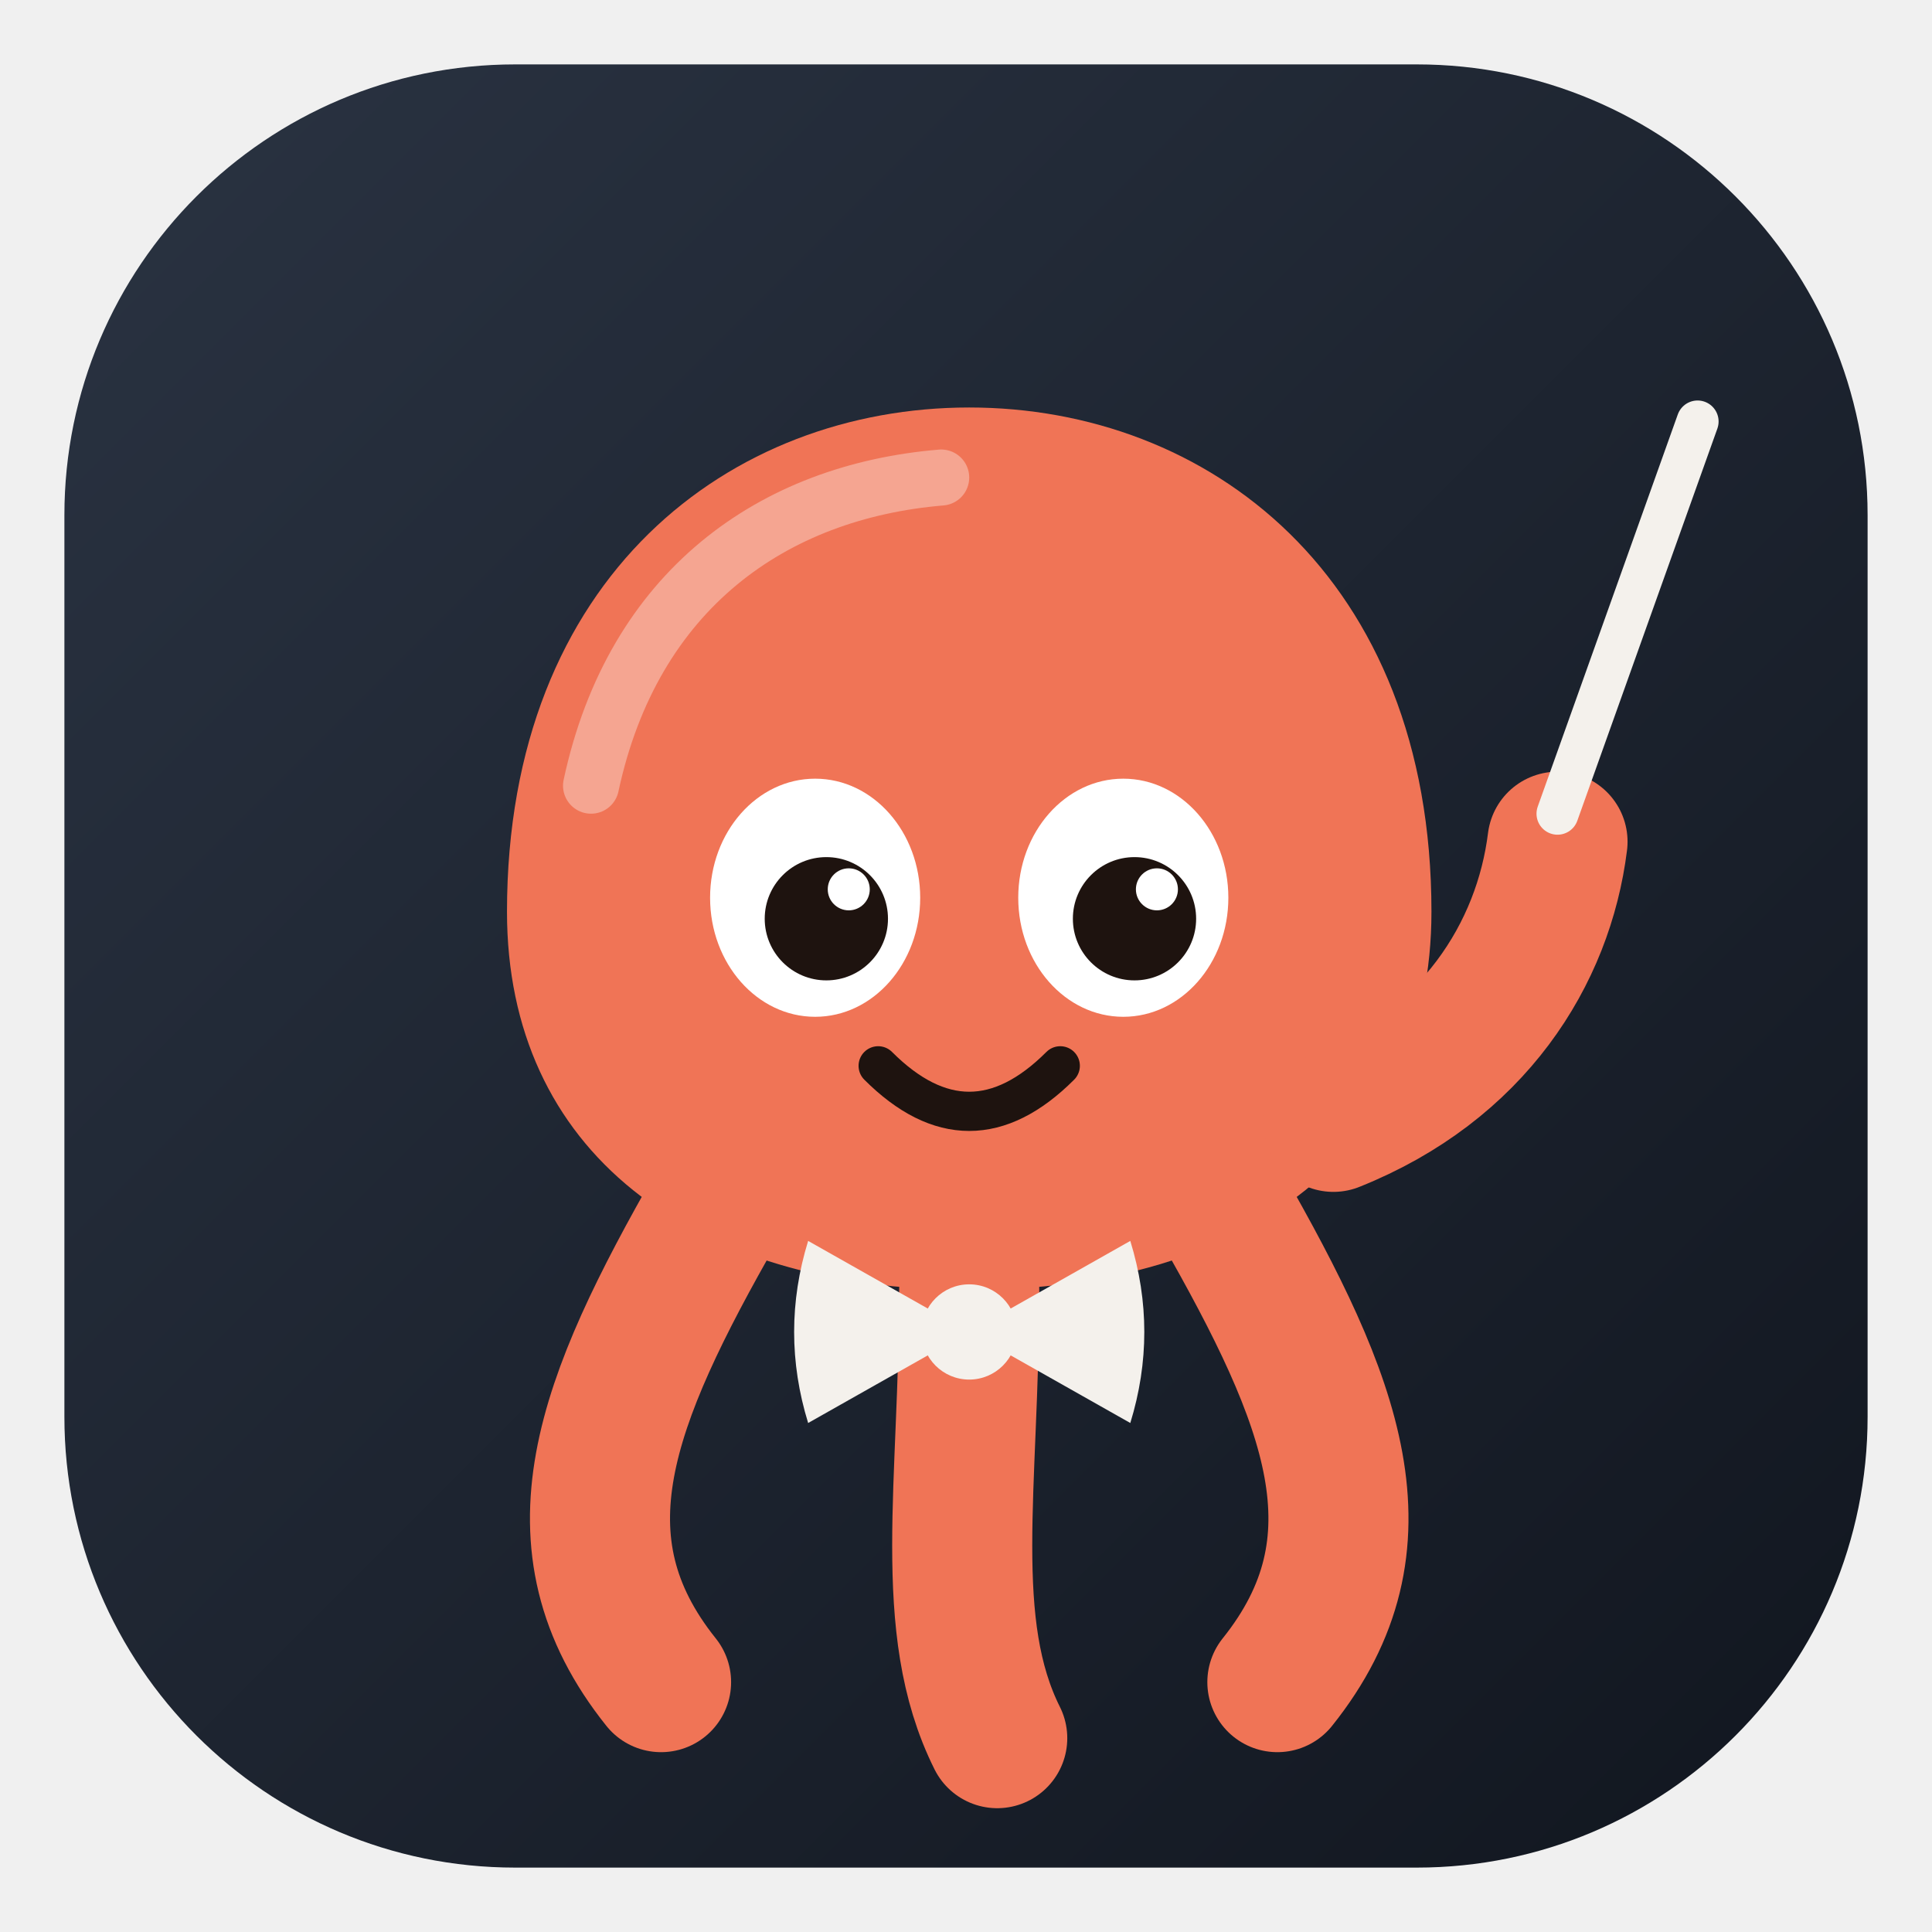
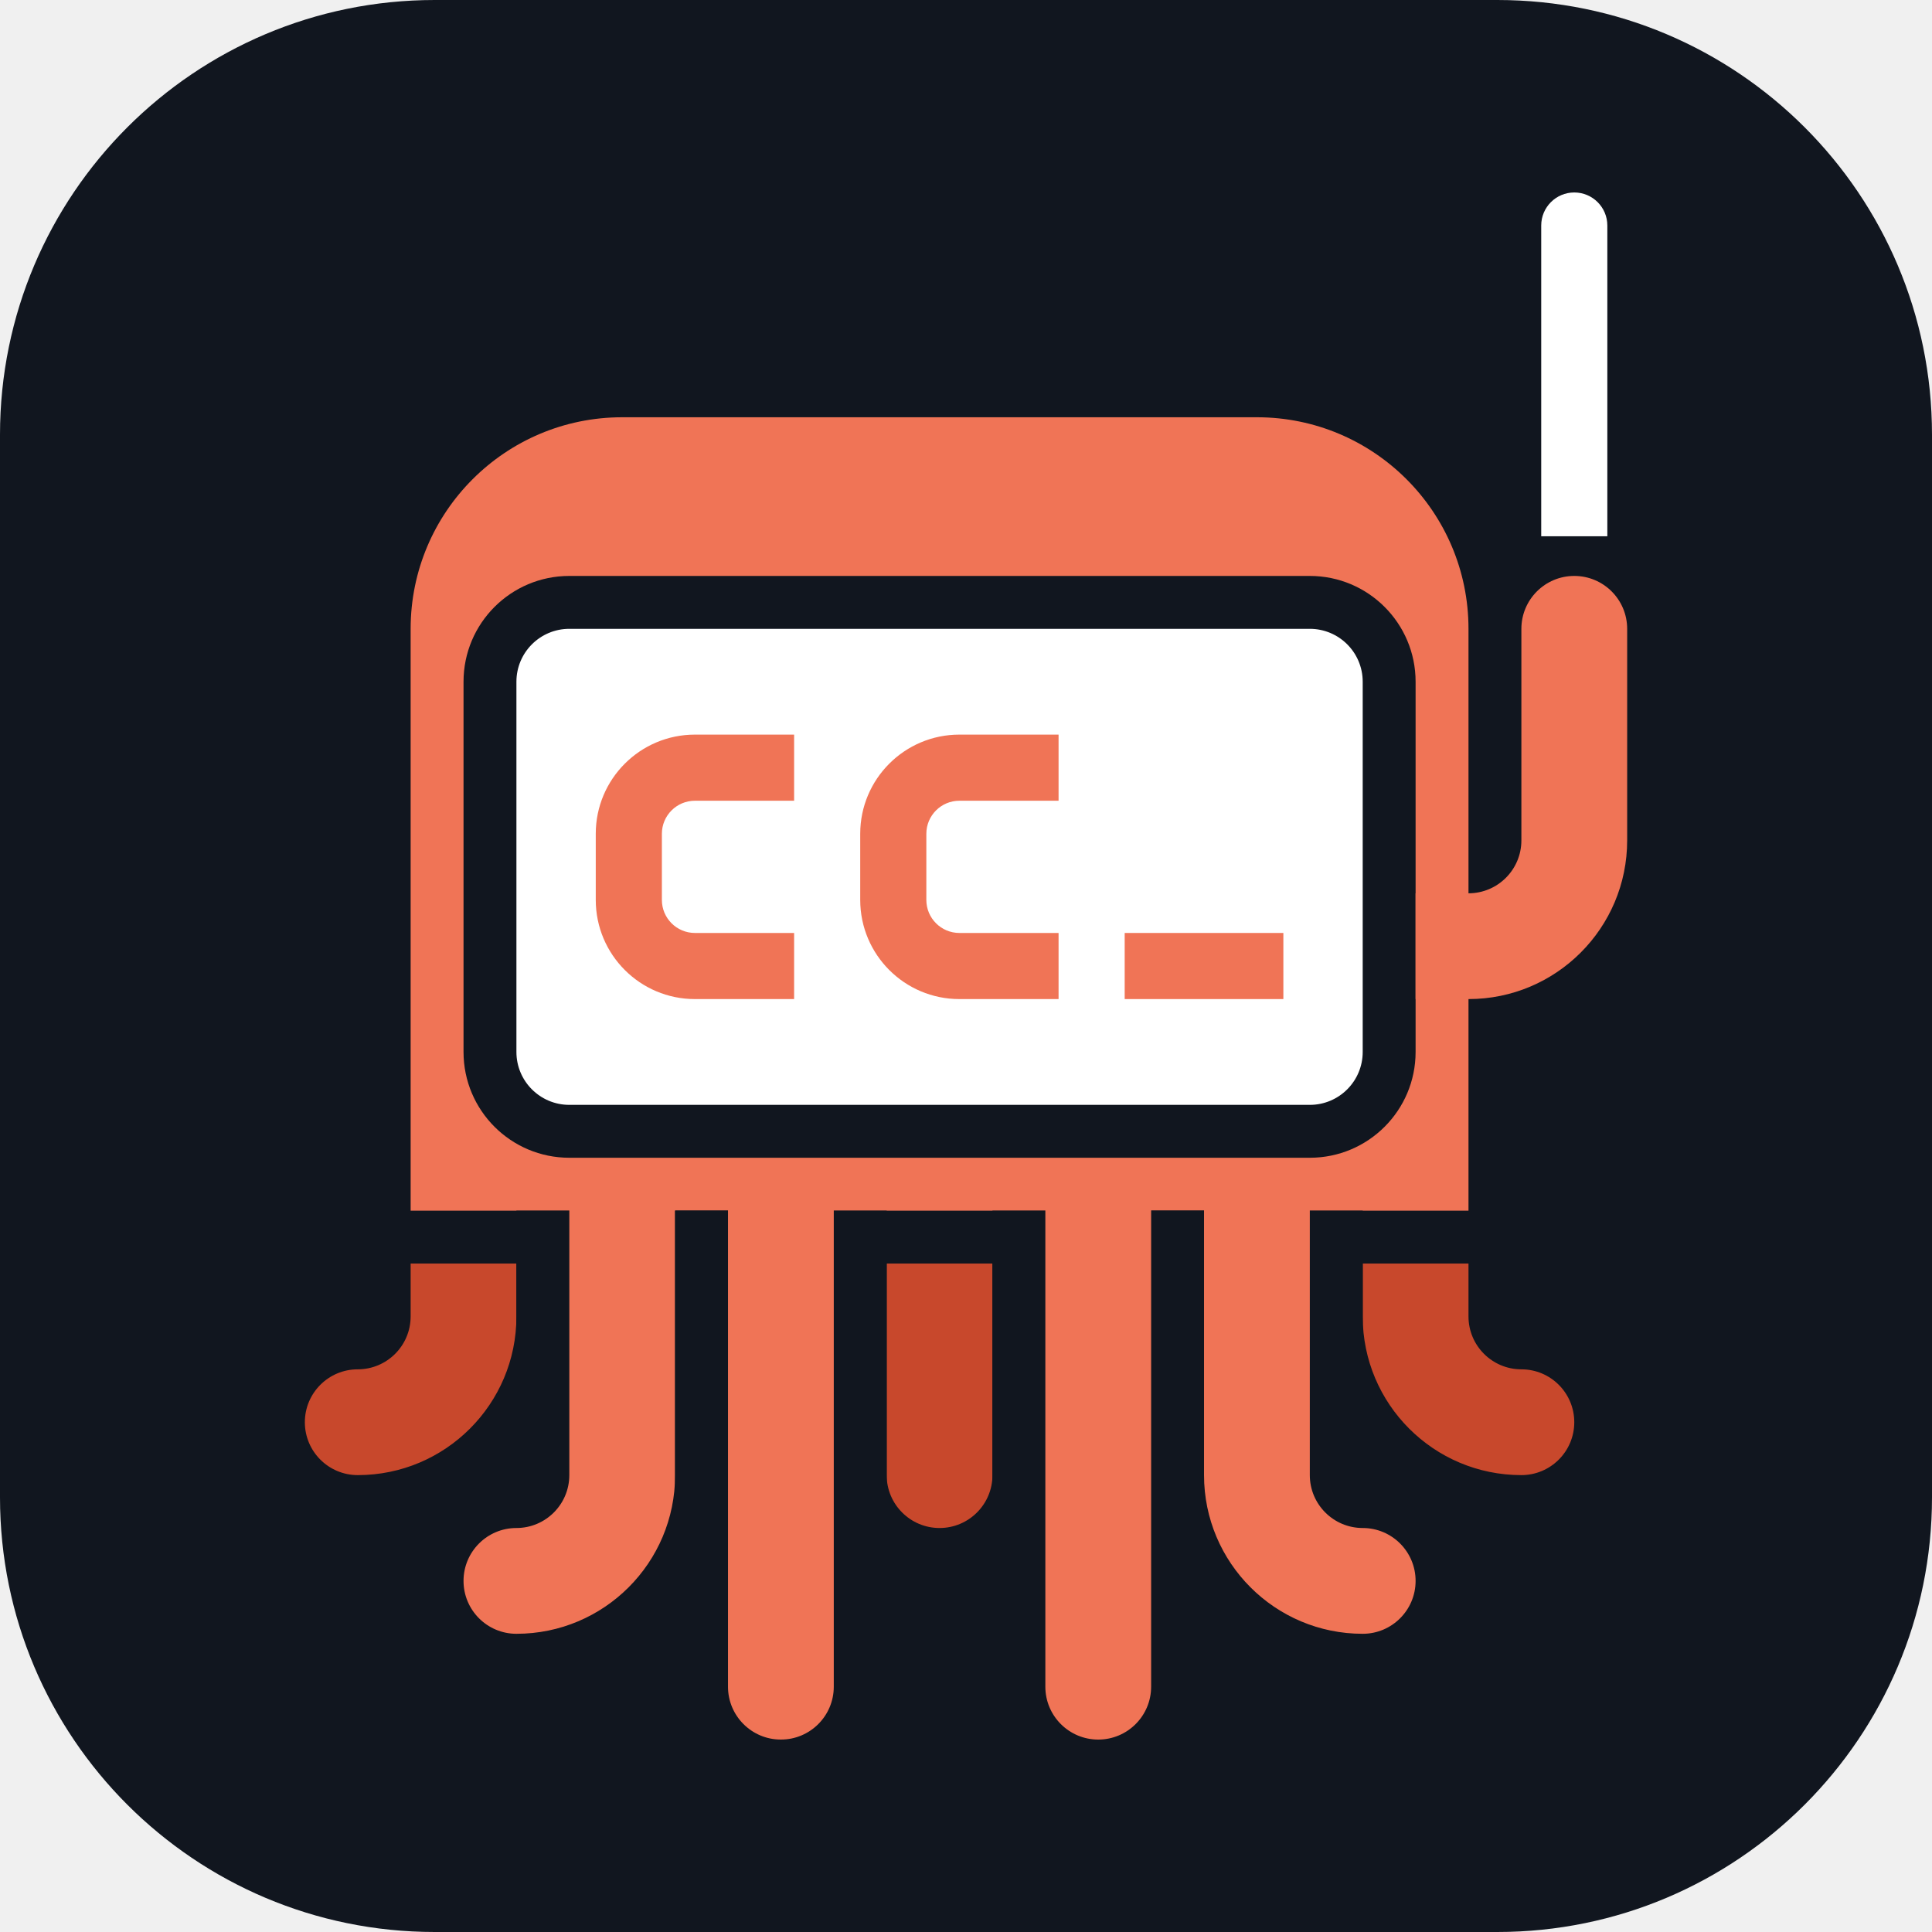
- <svg xmlns="http://www.w3.org/2000/svg" viewBox="0 0 120 120">
-   <defs>
-     <linearGradient id="bg" x1="0" y1="0" x2="1" y2="1">
-       <stop offset="0" stop-color="#2a3342" />
-       <stop offset="1" stop-color="#11161f" />
-     </linearGradient>
-   </defs>
-   <rect x="4" y="4" width="112" height="112" rx="28" fill="url(#bg)" />
-   <g transform="translate(8 14) scale(0.87)">
-     <g stroke="#f07456" stroke-width="10" stroke-linecap="round" fill="none">
-       <path d="M42 70 C 34 84, 30 94, 38 104" />
-       <path d="M60 76 C 60 90, 58 100, 62 108" />
-       <path d="M78 70 C 86 84, 90 94, 82 104" />
+ <svg xmlns="http://www.w3.org/2000/svg" width="512" height="512" viewBox="0 0 512 512">
+   <rect width="512" height="512" rx="115.2" fill="#11161f" />
+   <svg x="51" y="51" width="410" height="410" viewBox="0 0 32 32">
+     <defs>
+       <mask id="k0" maskUnits="userSpaceOnUse" x="0" y="0" width="32" height="32">
+         <rect x="0" y="0" width="32" height="32" fill="#fff" />
+         <path d="M42 30L42 34L46 34L46 42L42 42A8 8 0 0 1 34 34L34 30Z" transform="translate(4.513 4.65) scale(0.547009)" fill="#000" />
+       </mask>
+       <mask id="k1" maskUnits="userSpaceOnUse" x="0" y="0" width="32" height="32">
+         <rect x="0" y="0" width="32" height="32" fill="#fff" />
+         <path d="M24 30L24 44L16 44L16 30Z" transform="translate(4.513 4.65) scale(0.547009)" fill="#000" />
+       </mask>
+       <mask id="k2" maskUnits="userSpaceOnUse" x="0" y="0" width="32" height="32">
+         <rect x="0" y="0" width="32" height="32" fill="#fff" />
+         <path d="M-2 22L42 22L42 32L-2 32Z" transform="translate(4.513 4.65) scale(0.547009)" fill="#000" />
+       </mask>
+       <mask id="k3" maskUnits="userSpaceOnUse" x="0" y="0" width="32" height="32">
+         <rect x="0" y="0" width="32" height="32" fill="#fff" />
+         <path d="M2 10A4 4 0 0 1 6 6L34 6A4 4 0 0 1 38 10L38 24A4 4 0 0 1 34 28L6 28A4 4 0 0 1 2 24Z" transform="translate(4.513 4.65) scale(0.547009)" fill="#000" />
+       </mask>
+       <mask id="k4" maskUnits="userSpaceOnUse" x="0" y="0" width="32" height="32">
+         <rect x="0" y="0" width="32" height="32" fill="#fff" />
+         <path d="M12 30L12 40A8 8 0 0 1 4 48L0 48L0 40L4 40L4 30Z" transform="translate(4.513 4.65) scale(0.547009)" fill="#000" />
+       </mask>
+       <mask id="k5" maskUnits="userSpaceOnUse" x="0" y="0" width="32" height="32">
+         <rect x="0" y="0" width="32" height="32" fill="#fff" />
+         <path d="M36 30L36 40L40 40L40 48L36 48A8 8 0 0 1 28 40L28 30Z" transform="translate(4.513 4.65) scale(0.547009)" fill="#000" />
+       </mask>
+       <mask id="k6" maskUnits="userSpaceOnUse" x="0" y="0" width="32" height="32">
+         <rect x="0" y="0" width="32" height="32" fill="#fff" />
+         <path d="M18 30L18 52L10 52L10 30Z" transform="translate(4.513 4.65) scale(0.547009)" fill="#000" />
+       </mask>
+       <mask id="k7" maskUnits="userSpaceOnUse" x="0" y="0" width="32" height="32">
+         <rect x="0" y="0" width="32" height="32" fill="#fff" />
+         <path d="M30 30L30 52L22 52L22 30Z" transform="translate(4.513 4.65) scale(0.547009)" fill="#000" />
+       </mask>
+     </defs>
+     <g mask="url(#k7)">
+       <g mask="url(#k6)">
+         <g mask="url(#k5)">
+           <g mask="url(#k4)">
+             <g mask="url(#k3)">
+               <g mask="url(#k2)">
+                 <g mask="url(#k1)">
+                   <g mask="url(#k0)">
+                     <path d="M4 29L4 34A6 6 0 0 1 -2 40L-2 40A2 2 0 0 1 -4 38L-4 38A2 2 0 0 1 -2 36L-2 36A2 2 0 0 0 0 34L0 29Z" transform="translate(4.513 4.65) scale(0.547009)" fill="#c8482c" />
+                   </g>
+                   <path d="M40 29L40 34A2 2 0 0 0 42 36L42 36A2 2 0 0 1 44 38L44 38A2 2 0 0 1 42 40L42 40A6 6 0 0 1 36 34L36 29Z" transform="translate(4.513 4.65) scale(0.547009)" fill="#c8482c" />
+                 </g>
+                 <path d="M22 29L22 40A2 2 0 0 1 20 42L20 42A2 2 0 0 1 18 40L18 29Z" transform="translate(4.513 4.65) scale(0.547009)" fill="#c8482c" />
+               </g>
+               <path d="M0 8A8 8 0 0 1 8 0L32 0A8 8 0 0 1 40 8L40 30L0 30Z" transform="translate(4.513 4.65) scale(0.547009)" fill="#f07456" />
+             </g>
+             <path d="M4 10A2 2 0 0 1 6 8L34 8A2 2 0 0 1 36 10L36 24A2 2 0 0 1 34 26L6 26A2 2 0 0 1 4 24Z" transform="translate(4.513 4.65) scale(0.547009)" fill="#ffffff" />
+             <path d="M14.5 12L10.75 12A3.75 3.75 0 0 0 7 15.75L7 18.25A3.75 3.75 0 0 0 10.75 22L14.5 22L14.5 19.5L10.75 19.5A1.25 1.25 0 0 1 9.5 18.25L9.5 15.75A1.25 1.25 0 0 1 10.75 14.5L14.5 14.5Z" transform="translate(4.513 4.65) scale(0.547009)" fill="#f07456" />
+             <path d="M24.5 12L20.75 12A3.75 3.75 0 0 0 17 15.75L17 18.25A3.75 3.75 0 0 0 20.75 22L24.5 22L24.5 19.5L20.75 19.5A1.25 1.25 0 0 1 19.5 18.25L19.5 15.75A1.25 1.25 0 0 1 20.75 14.5L24.5 14.5Z" transform="translate(4.513 4.65) scale(0.547009)" fill="#f07456" />
+             <path d="M27 19.5L33 19.5L33 22L27 22Z" transform="translate(4.513 4.65) scale(0.547009)" fill="#f07456" />
+           </g>
+           <path d="M10 29L10 40A6 6 0 0 1 4 46L4 46A2 2 0 0 1 2 44L2 44A2 2 0 0 1 4 42L4 42A2 2 0 0 0 6 40L6 29Z" transform="translate(4.513 4.65) scale(0.547009)" fill="#f07456" />
+         </g>
+         <path d="M34 29L34 40A2 2 0 0 0 36 42L36 42A2 2 0 0 1 38 44L38 44A2 2 0 0 1 36 46L36 46A6 6 0 0 1 30 40L30 29Z" transform="translate(4.513 4.65) scale(0.547009)" fill="#f07456" />
+       </g>
+       <path d="M16 29L16 48A2 2 0 0 1 14 50L14 50A2 2 0 0 1 12 48L12 29Z" transform="translate(4.513 4.65) scale(0.547009)" fill="#f07456" />
    </g>
-     <path d="M27 49 C 27 25, 43 13, 60 13 C 77 13, 93 25, 93 49 C 93 66, 80 76, 60 76 C 40 76, 27 66, 27 49 Z" fill="#f07456" />
-     <path d="M33 40 C 36 26, 46 19, 58 18" stroke="#fff" stroke-opacity="0.35" stroke-width="4" stroke-linecap="round" fill="none" />
-     <ellipse cx="49" cy="48" rx="7.5" ry="8.5" fill="#fff" />
-     <circle cx="49.8" cy="49.5" r="4.4" fill="#1e130f" />
-     <circle cx="51.4" cy="47.4" r="1.5" fill="#fff" />
-     <ellipse cx="71" cy="48" rx="7.5" ry="8.5" fill="#fff" />
-     <circle cx="71.8" cy="49.5" r="4.4" fill="#1e130f" />
-     <circle cx="73.4" cy="47.4" r="1.5" fill="#fff" />
-     <path d="M53.5 60 Q60 66.5 66.5 60" stroke="#1e130f" stroke-width="2.8" stroke-linecap="round" fill="none" />
-     <g fill="#f4f1ec">
-       <path d="M60 79 L48.5 72.5 Q46.5 79 48.5 85.5 Z" />
-       <path d="M60 79 L71.5 72.5 Q73.5 79 71.5 85.5 Z" />
-       <circle cx="60" cy="79" r="3.4" />
-     </g>
-     <path d="M86 64 C 96 60, 101 52, 102 44" stroke="#f07456" stroke-width="10" stroke-linecap="round" fill="none" />
-     <line x1="102" y1="42" x2="112" y2="14" stroke="#f4f1ec" stroke-width="3" stroke-linecap="round" />
-   </g>
+     <path d="M28 29L28 48A2 2 0 0 1 26 50L26 50A2 2 0 0 1 24 48L24 29Z" transform="translate(4.513 4.65) scale(0.547009)" fill="#f07456" />
+     <path d="M38 18L40 18A2 2 0 0 0 42 16L42 8A2 2 0 0 1 44 6L44 6A2 2 0 0 1 46 8L46 16A6 6 0 0 1 40 22L38 22Z" transform="translate(4.513 4.65) scale(0.547009)" fill="#f07456" />
+     <path d="M42.75 4.5L42.75 -7.25A1.25 1.25 0 0 1 44 -8.5L44 -8.5A1.25 1.25 0 0 1 45.25 -7.25L45.25 4.5Z" transform="translate(4.513 4.65) scale(0.547009)" fill="#ffffff" />
+   </svg>
</svg>
